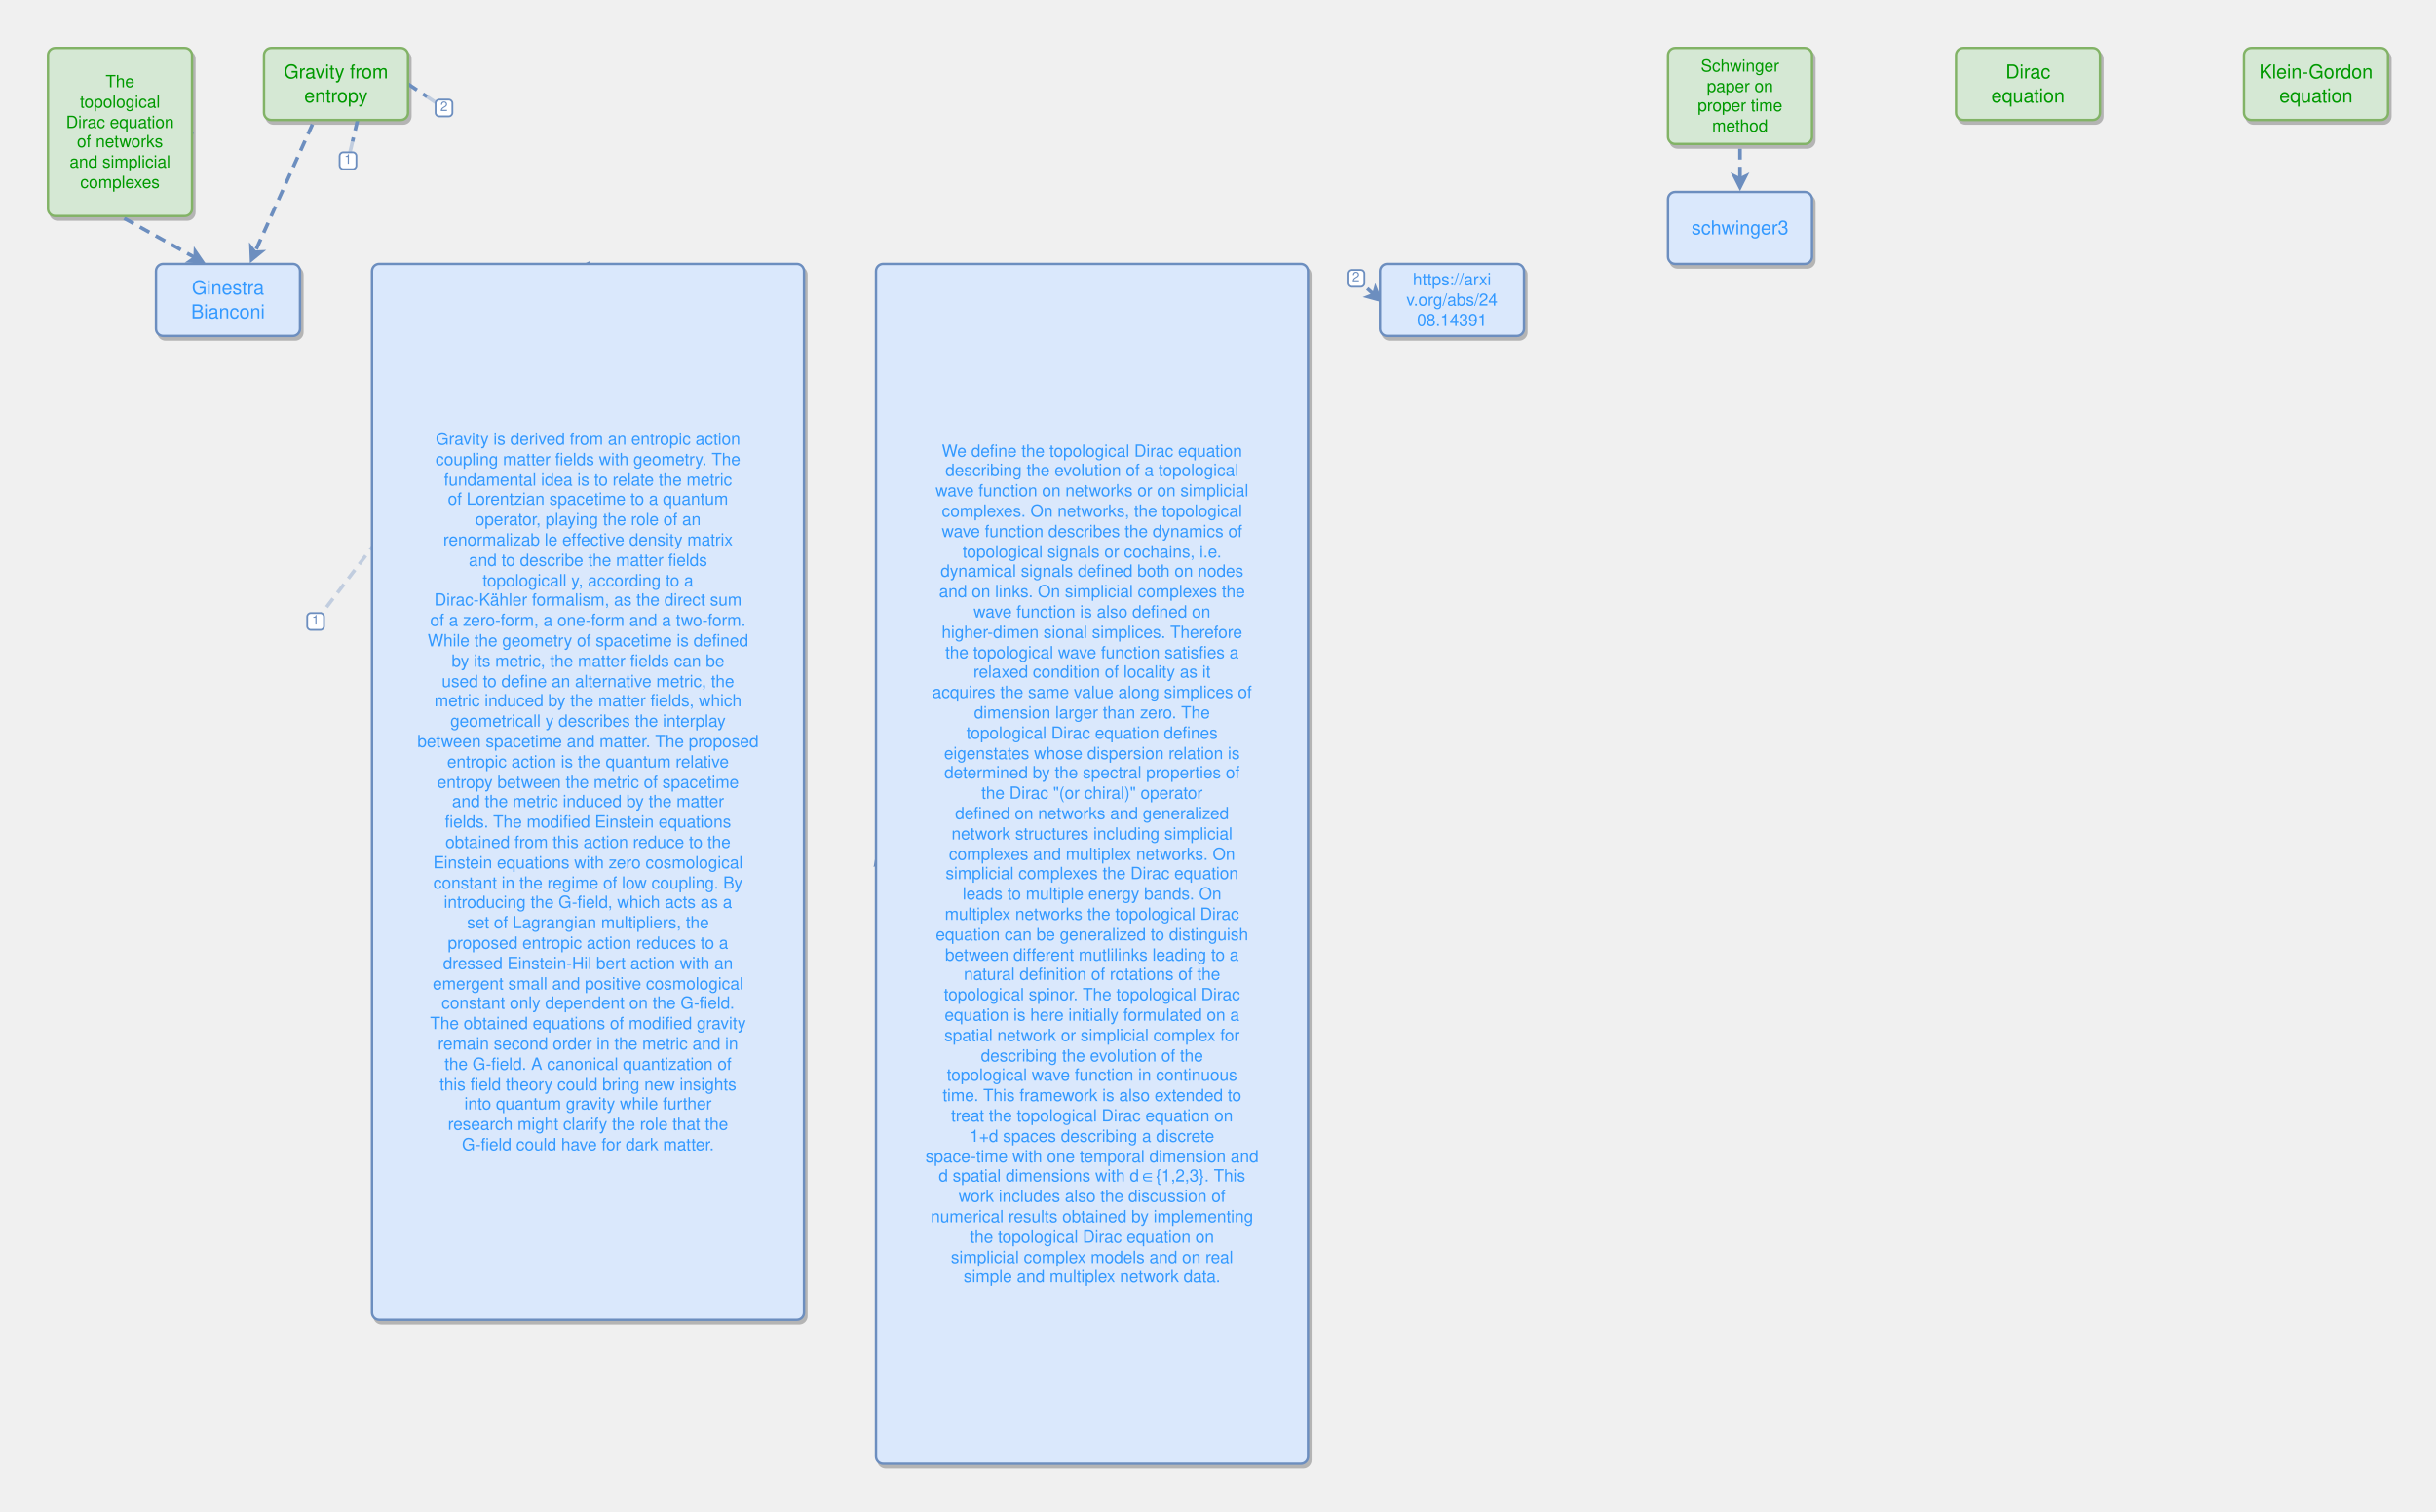
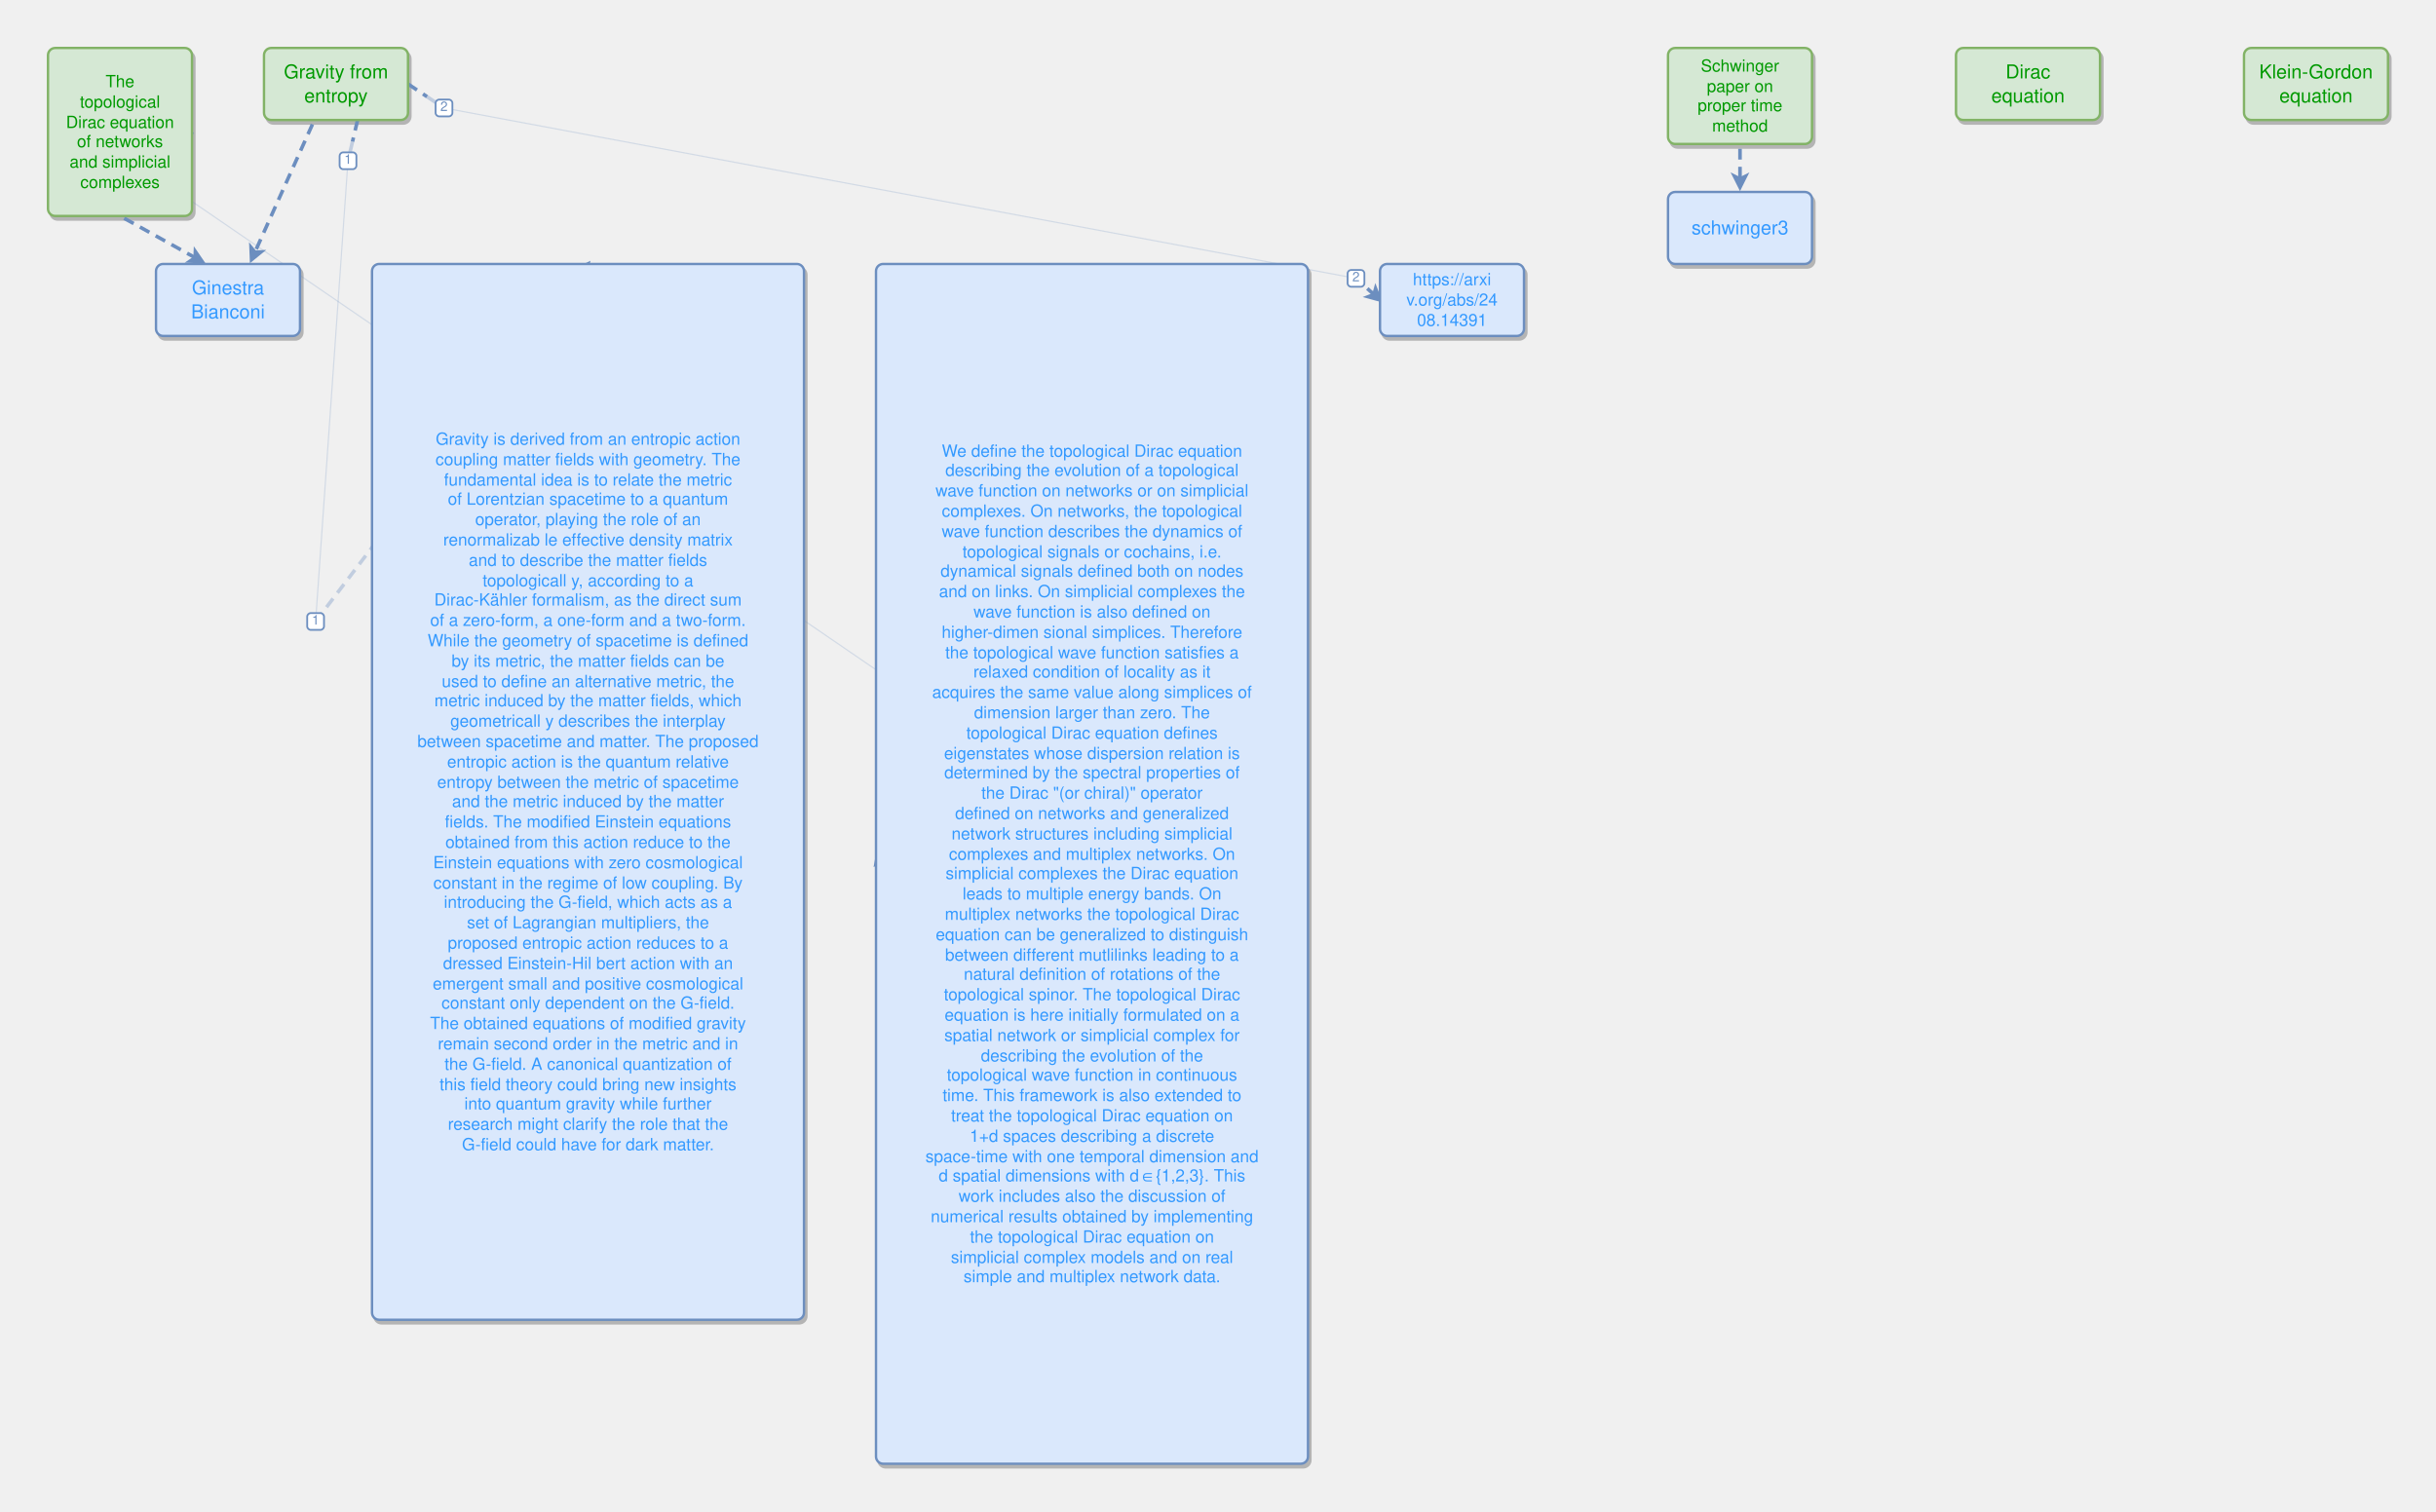
<svg xmlns="http://www.w3.org/2000/svg" width="2030" height="1260" viewBox="0 0 2030 1260">
  <defs>
  </defs>
  <g id="container-shells">
  </g>
  <g id="node-shadows">
    <rect x="1630" y="40" width="120" height="60" rx="6" ry="6" fill="#000000" stroke="#000000" stroke-width="2" opacity="0.25" transform="translate(2,3)" />
    <rect x="1390" y="160" width="120" height="60" rx="6" ry="6" fill="#000000" stroke="#000000" stroke-width="2" opacity="0.25" transform="translate(2,3)" />
    <rect x="130" y="220" width="120" height="60" rx="6" ry="6" fill="#000000" stroke="#000000" stroke-width="2" opacity="0.25" transform="translate(2,3)" />
    <rect x="220" y="40" width="120" height="60" rx="6" ry="6" fill="#000000" stroke="#000000" stroke-width="2" opacity="0.25" transform="translate(2,3)" />
    <rect x="310" y="220" width="360" height="880" rx="6" ry="6" fill="#000000" stroke="#000000" stroke-width="2" opacity="0.25" transform="translate(2,3)" />
    <rect x="1870" y="40" width="120" height="60" rx="6" ry="6" fill="#000000" stroke="#000000" stroke-width="2" opacity="0.25" transform="translate(2,3)" />
    <rect x="1390" y="40" width="120" height="80" rx="6" ry="6" fill="#000000" stroke="#000000" stroke-width="2" opacity="0.25" transform="translate(2,3)" />
    <rect x="40" y="40" width="120" height="140" rx="6" ry="6" fill="#000000" stroke="#000000" stroke-width="2" opacity="0.25" transform="translate(2,3)" />
    <rect x="730" y="220" width="360" height="1000" rx="6" ry="6" fill="#000000" stroke="#000000" stroke-width="2" opacity="0.25" transform="translate(2,3)" />
    <rect x="1150" y="220" width="120" height="60" rx="6" ry="6" fill="#000000" stroke="#000000" stroke-width="2" opacity="0.25" transform="translate(2,3)" />
  </g>
  <g id="edges">
    <g class="edge" data-edge-idx="0" data-edge-base="expresses" data-edge-from="3" data-edge-to="2">
      <line x1="260.36" y1="103.65" x2="212.41" y2="210.20" stroke="#6c8ebf" stroke-width="3" stroke-dasharray="9 6" />
      <path d="M 209.64 216.35 L 209.23 206.30 L 212.41 210.20 L 217.44 209.99 Z" fill="#6c8ebf" stroke="#6c8ebf" stroke-width="3" stroke-miterlimit="10" />
      <text x="236" y="156" text-anchor="middle" dominant-baseline="middle" font-family="Helvetica,Inter,Segoe UI,Arial" font-size="11" paint-order="stroke" stroke="#ffffff" stroke-width="3" stroke-linejoin="round" fill="#6c8ebf">
      </text>
    </g>
    <g class="edge" data-edge-idx="1" data-edge-base="expresses" data-edge-from="3" data-edge-to="4">
+       <line class="edge-ghost" x1="290.00" y1="134.00" x2="263.00" y2="518.00" stroke="#6c8ebf" stroke-width="1" stroke-opacity="0.22" />
      <g class="edge-full" opacity="0">
        <line x1="290.00" y1="134.00" x2="263.00" y2="518.00" stroke="#6c8ebf" stroke-width="3" stroke-dasharray="9 6" />
        <text x="276" y="326" text-anchor="middle" dominant-baseline="middle" font-family="Helvetica,Inter,Segoe UI,Arial" font-size="11" paint-order="stroke" stroke="#ffffff" stroke-width="3" stroke-linejoin="round" fill="#6c8ebf">
      </text>
      </g>
      <g class="edge-stub" data-stub-end="source">
        <line x1="298.00" y1="100.00" x2="293.76" y2="118.00" stroke="#6c8ebf" stroke-width="3" stroke-dasharray="9 6" />
        <line x1="293.76" y1="118.00" x2="290.00" y2="134.00" stroke="#6c8ebf" stroke-width="3" stroke-dasharray="9 6" stroke-opacity="0.35" />
        <g class="edge-badge">
          <rect x="283.00" y="127.00" width="14.00" height="14.00" rx="3" fill="#ffffff" stroke="#6c8ebf" stroke-width="1.5" />
          <text x="290.00" y="134.00" text-anchor="middle" dominant-baseline="central" font-size="11" font-family="Helvetica,Arial,sans-serif" fill="#6c8ebf">1</text>
        </g>
      </g>
      <g class="edge-stub" data-stub-end="target">
        <line x1="369.82" y1="377.76" x2="485.91" y2="225.37" stroke="#6c8ebf" stroke-width="3" stroke-dasharray="9 6" />
        <line x1="263.00" y1="518.00" x2="369.82" y2="377.76" stroke="#6c8ebf" stroke-width="3" stroke-dasharray="9 6" stroke-opacity="0.35" />
        <path d="M 490.00 220.00 L 488.13 229.89 L 485.91 225.37 L 480.97 224.43 Z" fill="#6c8ebf" stroke="#6c8ebf" stroke-width="3" stroke-miterlimit="10" />
        <g class="edge-badge">
          <rect x="256.00" y="511.00" width="14.00" height="14.00" rx="3" fill="#ffffff" stroke="#6c8ebf" stroke-width="1.5" />
          <text x="263.00" y="518.00" text-anchor="middle" dominant-baseline="central" font-size="11" font-family="Helvetica,Arial,sans-serif" fill="#6c8ebf">1</text>
        </g>
      </g>
    </g>
    <g class="edge" data-edge-idx="2" data-edge-base="expresses" data-edge-from="3" data-edge-to="9">
+       <line class="edge-ghost" x1="370.00" y1="90.00" x2="1130.00" y2="232.00" stroke="#6c8ebf" stroke-width="1" stroke-opacity="0.22" />
      <g class="edge-full" opacity="0">
        <line x1="370.00" y1="90.00" x2="1130.00" y2="232.00" stroke="#6c8ebf" stroke-width="3" stroke-dasharray="9 6" />
        <text x="750" y="161" text-anchor="middle" dominant-baseline="middle" font-family="Helvetica,Inter,Segoe UI,Arial" font-size="11" paint-order="stroke" stroke="#ffffff" stroke-width="3" stroke-linejoin="round" fill="#6c8ebf">
      </text>
      </g>
      <g class="edge-stub" data-stub-end="source">
        <line x1="340.00" y1="70.00" x2="355.88" y2="80.59" stroke="#6c8ebf" stroke-width="3" stroke-dasharray="9 6" />
        <line x1="355.88" y1="80.59" x2="370.00" y2="90.00" stroke="#6c8ebf" stroke-width="3" stroke-dasharray="9 6" stroke-opacity="0.35" />
        <g class="edge-badge">
          <rect x="363.00" y="83.00" width="14.00" height="14.00" rx="3" fill="#ffffff" stroke="#6c8ebf" stroke-width="1.5" />
          <text x="370.00" y="90.00" text-anchor="middle" dominant-baseline="central" font-size="11" font-family="Helvetica,Arial,sans-serif" fill="#6c8ebf">2</text>
        </g>
      </g>
      <g class="edge-stub" data-stub-end="target">
        <line x1="1139.41" y1="240.47" x2="1144.98" y2="245.48" stroke="#6c8ebf" stroke-width="3" stroke-dasharray="9 6" />
        <line x1="1130.00" y1="232.00" x2="1139.41" y2="240.47" stroke="#6c8ebf" stroke-width="3" stroke-dasharray="9 6" stroke-opacity="0.35" />
        <path d="M 1150.00 250.00 L 1140.30 247.32 L 1144.98 245.48 L 1146.32 240.63 Z" fill="#6c8ebf" stroke="#6c8ebf" stroke-width="3" stroke-miterlimit="10" />
        <g class="edge-badge">
          <rect x="1123.00" y="225.00" width="14.00" height="14.00" rx="3" fill="#ffffff" stroke="#6c8ebf" stroke-width="1.5" />
          <text x="1130.00" y="232.00" text-anchor="middle" dominant-baseline="central" font-size="11" font-family="Helvetica,Arial,sans-serif" fill="#6c8ebf">2</text>
        </g>
      </g>
    </g>
    <g class="edge" data-edge-idx="3" data-edge-base="expresses" data-edge-from="6" data-edge-to="10">
      <line x1="1450.00" y1="124.00" x2="1450.00" y2="149.25" stroke="#6c8ebf" stroke-width="3" stroke-dasharray="9 6" />
      <path d="M 1450.00 156.00 L 1445.50 147.00 L 1450.00 149.25 L 1454.50 147.00 Z" fill="#6c8ebf" stroke="#6c8ebf" stroke-width="3" stroke-miterlimit="10" />
      <text x="1450" y="136" text-anchor="middle" dominant-baseline="middle" font-family="Helvetica,Inter,Segoe UI,Arial" font-size="11" paint-order="stroke" stroke="#ffffff" stroke-width="3" stroke-linejoin="round" fill="#6c8ebf">
      </text>
    </g>
    <g class="edge" data-edge-idx="4" data-edge-base="expresses" data-edge-from="7" data-edge-to="2">
      <line x1="103.50" y1="181.94" x2="162.60" y2="214.78" stroke="#6c8ebf" stroke-width="3" stroke-dasharray="9 6" />
      <path d="M 168.50 218.06 L 158.45 217.62 L 162.60 214.78 L 162.82 209.75 Z" fill="#6c8ebf" stroke="#6c8ebf" stroke-width="3" stroke-miterlimit="10" />
      <text x="132" y="197" text-anchor="middle" dominant-baseline="middle" font-family="Helvetica,Inter,Segoe UI,Arial" font-size="11" paint-order="stroke" stroke="#ffffff" stroke-width="3" stroke-linejoin="round" fill="#6c8ebf">
      </text>
    </g>
    <g class="edge" data-edge-idx="5" data-edge-base="expresses" data-edge-from="7" data-edge-to="8">
+       <line class="edge-ghost" x1="144.00" y1="157.00" x2="810.00" y2="613.00" stroke="#6c8ebf" stroke-width="1" stroke-opacity="0.22" />
      <g class="edge-full" opacity="0">
        <line x1="144.00" y1="157.00" x2="810.00" y2="613.00" stroke="#6c8ebf" stroke-width="3" stroke-dasharray="9 6" />
        <text x="477" y="385" text-anchor="middle" dominant-baseline="middle" font-family="Helvetica,Inter,Segoe UI,Arial" font-size="11" paint-order="stroke" stroke="#ffffff" stroke-width="3" stroke-linejoin="round" fill="#6c8ebf">
      </text>
      </g>
      <g class="edge-stub" data-stub-end="source">
        <line x1="160.00" y1="110.00" x2="151.53" y2="134.88" stroke="#6c8ebf" stroke-width="3" stroke-dasharray="9 6" />
        <line x1="151.53" y1="134.88" x2="144.00" y2="157.00" stroke="#6c8ebf" stroke-width="3" stroke-dasharray="9 6" stroke-opacity="0.35" />
        <g class="edge-badge">
          <rect x="137.00" y="150.00" width="14.00" height="14.00" rx="3" fill="#ffffff" stroke="#6c8ebf" stroke-width="1.5" />
          <text x="144.00" y="157.00" text-anchor="middle" dominant-baseline="central" font-size="11" font-family="Helvetica,Arial,sans-serif" fill="#6c8ebf">3</text>
        </g>
      </g>
      <g class="edge-stub" data-stub-end="target">
        <line x1="772.35" y1="663.35" x2="734.04" y2="714.59" stroke="#6c8ebf" stroke-width="3" stroke-dasharray="9 6" />
        <line x1="810.00" y1="613.00" x2="772.35" y2="663.35" stroke="#6c8ebf" stroke-width="3" stroke-dasharray="9 6" stroke-opacity="0.35" />
        <path d="M 730.00 720.00 L 731.79 710.10 L 734.04 714.59 L 738.99 715.49 Z" fill="#6c8ebf" stroke="#6c8ebf" stroke-width="3" stroke-miterlimit="10" />
        <g class="edge-badge">
          <rect x="803.00" y="606.00" width="14.00" height="14.00" rx="3" fill="#ffffff" stroke="#6c8ebf" stroke-width="1.5" />
          <text x="810.00" y="613.00" text-anchor="middle" dominant-baseline="central" font-size="11" font-family="Helvetica,Arial,sans-serif" fill="#6c8ebf">3</text>
        </g>
      </g>
    </g>
  </g>
  <g id="nodes">
    <rect x="1630" y="40" width="120" height="60" rx="6" ry="6" fill="#d5e8d4" stroke="#82b366" stroke-width="2" />
    <text x="1690" y="60" text-anchor="middle" dominant-baseline="middle" font-family="Helvetica,Inter,Segoe UI,Arial" font-size="16" font-weight="normal" fill="#009900">Dirac</text>
    <text x="1690" y="80" text-anchor="middle" dominant-baseline="middle" font-family="Helvetica,Inter,Segoe UI,Arial" font-size="16" font-weight="normal" fill="#009900">equation</text>
    <rect x="1390" y="160" width="120" height="60" rx="6" ry="6" fill="#dae8fc" stroke="#6c8ebf" stroke-width="2" />
    <text x="1450" y="190" text-anchor="middle" dominant-baseline="middle" font-family="Helvetica,Inter,Segoe UI,Arial" font-size="16" font-weight="normal" fill="#3399ff">schwinger3</text>
    <rect x="130" y="220" width="120" height="60" rx="6" ry="6" fill="#dae8fc" stroke="#6c8ebf" stroke-width="2" />
    <text x="190" y="240" text-anchor="middle" dominant-baseline="middle" font-family="Helvetica,Inter,Segoe UI,Arial" font-size="16" font-weight="normal" fill="#3399ff">Ginestra</text>
    <text x="190" y="260" text-anchor="middle" dominant-baseline="middle" font-family="Helvetica,Inter,Segoe UI,Arial" font-size="16" font-weight="normal" fill="#3399ff">Bianconi</text>
    <g>
      <rect x="220" y="40" width="120" height="60" rx="6" ry="6" fill="#d5e8d4" stroke="#82b366" stroke-width="2" />
      <text x="280" y="60" text-anchor="middle" dominant-baseline="middle" font-family="Helvetica,Inter,Segoe UI,Arial" font-size="16" font-weight="normal" fill="#009900">Gravity from</text>
      <text x="280" y="80" text-anchor="middle" dominant-baseline="middle" font-family="Helvetica,Inter,Segoe UI,Arial" font-size="16" font-weight="normal" fill="#009900">entropy</text>
    </g>
    <rect x="310" y="220" width="360" height="880" rx="6" ry="6" fill="#dae8fc" stroke="#6c8ebf" stroke-width="2" />
    <text x="490" y="366" text-anchor="middle" dominant-baseline="middle" font-family="Helvetica,Inter,Segoe UI,Arial" font-size="14" font-weight="normal" fill="#3399ff">Gravity is derived from an entropic action</text>
    <text x="490" y="383" text-anchor="middle" dominant-baseline="middle" font-family="Helvetica,Inter,Segoe UI,Arial" font-size="14" font-weight="normal" fill="#3399ff">coupling matter fields with geometry. The</text>
    <text x="490" y="400" text-anchor="middle" dominant-baseline="middle" font-family="Helvetica,Inter,Segoe UI,Arial" font-size="14" font-weight="normal" fill="#3399ff">fundamental idea is to relate the metric</text>
    <text x="490" y="416" text-anchor="middle" dominant-baseline="middle" font-family="Helvetica,Inter,Segoe UI,Arial" font-size="14" font-weight="normal" fill="#3399ff">of Lorentzian spacetime to a quantum</text>
    <text x="490" y="433" text-anchor="middle" dominant-baseline="middle" font-family="Helvetica,Inter,Segoe UI,Arial" font-size="14" font-weight="normal" fill="#3399ff">operator, playing the role of an</text>
    <text x="490" y="450" text-anchor="middle" dominant-baseline="middle" font-family="Helvetica,Inter,Segoe UI,Arial" font-size="14" font-weight="normal" fill="#3399ff">renormalizab le effective density matrix</text>
    <text x="490" y="467" text-anchor="middle" dominant-baseline="middle" font-family="Helvetica,Inter,Segoe UI,Arial" font-size="14" font-weight="normal" fill="#3399ff">and to describe the matter fields</text>
    <text x="490" y="484" text-anchor="middle" dominant-baseline="middle" font-family="Helvetica,Inter,Segoe UI,Arial" font-size="14" font-weight="normal" fill="#3399ff">topologicall y, according to a</text>
    <text x="490" y="500" text-anchor="middle" dominant-baseline="middle" font-family="Helvetica,Inter,Segoe UI,Arial" font-size="14" font-weight="normal" fill="#3399ff">Dirac-Kähler formalism, as the direct sum</text>
    <text x="490" y="517" text-anchor="middle" dominant-baseline="middle" font-family="Helvetica,Inter,Segoe UI,Arial" font-size="14" font-weight="normal" fill="#3399ff">of a zero-form, a one-form and a two-form.</text>
    <text x="490" y="534" text-anchor="middle" dominant-baseline="middle" font-family="Helvetica,Inter,Segoe UI,Arial" font-size="14" font-weight="normal" fill="#3399ff">While the geometry of spacetime is defined</text>
    <text x="490" y="551" text-anchor="middle" dominant-baseline="middle" font-family="Helvetica,Inter,Segoe UI,Arial" font-size="14" font-weight="normal" fill="#3399ff">by its metric, the matter fields can be</text>
    <text x="490" y="568" text-anchor="middle" dominant-baseline="middle" font-family="Helvetica,Inter,Segoe UI,Arial" font-size="14" font-weight="normal" fill="#3399ff">used to define an alternative metric, the</text>
    <text x="490" y="584" text-anchor="middle" dominant-baseline="middle" font-family="Helvetica,Inter,Segoe UI,Arial" font-size="14" font-weight="normal" fill="#3399ff">metric induced by the matter fields, which</text>
    <text x="490" y="601" text-anchor="middle" dominant-baseline="middle" font-family="Helvetica,Inter,Segoe UI,Arial" font-size="14" font-weight="normal" fill="#3399ff">geometricall y describes the interplay</text>
    <text x="490" y="618" text-anchor="middle" dominant-baseline="middle" font-family="Helvetica,Inter,Segoe UI,Arial" font-size="14" font-weight="normal" fill="#3399ff">between spacetime and matter. The proposed</text>
    <text x="490" y="635" text-anchor="middle" dominant-baseline="middle" font-family="Helvetica,Inter,Segoe UI,Arial" font-size="14" font-weight="normal" fill="#3399ff">entropic action is the quantum relative</text>
    <text x="490" y="652" text-anchor="middle" dominant-baseline="middle" font-family="Helvetica,Inter,Segoe UI,Arial" font-size="14" font-weight="normal" fill="#3399ff">entropy between the metric of spacetime</text>
    <text x="490" y="668" text-anchor="middle" dominant-baseline="middle" font-family="Helvetica,Inter,Segoe UI,Arial" font-size="14" font-weight="normal" fill="#3399ff">and the metric induced by the matter</text>
    <text x="490" y="685" text-anchor="middle" dominant-baseline="middle" font-family="Helvetica,Inter,Segoe UI,Arial" font-size="14" font-weight="normal" fill="#3399ff">fields. The modified Einstein equations</text>
    <text x="490" y="702" text-anchor="middle" dominant-baseline="middle" font-family="Helvetica,Inter,Segoe UI,Arial" font-size="14" font-weight="normal" fill="#3399ff">obtained from this action reduce to the</text>
    <text x="490" y="719" text-anchor="middle" dominant-baseline="middle" font-family="Helvetica,Inter,Segoe UI,Arial" font-size="14" font-weight="normal" fill="#3399ff">Einstein equations with zero cosmological</text>
    <text x="490" y="736" text-anchor="middle" dominant-baseline="middle" font-family="Helvetica,Inter,Segoe UI,Arial" font-size="14" font-weight="normal" fill="#3399ff">constant in the regime of low coupling. By</text>
    <text x="490" y="752" text-anchor="middle" dominant-baseline="middle" font-family="Helvetica,Inter,Segoe UI,Arial" font-size="14" font-weight="normal" fill="#3399ff">introducing the G-field, which acts as a</text>
    <text x="490" y="769" text-anchor="middle" dominant-baseline="middle" font-family="Helvetica,Inter,Segoe UI,Arial" font-size="14" font-weight="normal" fill="#3399ff">set of Lagrangian multipliers, the</text>
    <text x="490" y="786" text-anchor="middle" dominant-baseline="middle" font-family="Helvetica,Inter,Segoe UI,Arial" font-size="14" font-weight="normal" fill="#3399ff">proposed entropic action reduces to a</text>
    <text x="490" y="803" text-anchor="middle" dominant-baseline="middle" font-family="Helvetica,Inter,Segoe UI,Arial" font-size="14" font-weight="normal" fill="#3399ff">dressed Einstein-Hil bert action with an</text>
    <text x="490" y="820" text-anchor="middle" dominant-baseline="middle" font-family="Helvetica,Inter,Segoe UI,Arial" font-size="14" font-weight="normal" fill="#3399ff">emergent small and positive cosmological</text>
    <text x="490" y="836" text-anchor="middle" dominant-baseline="middle" font-family="Helvetica,Inter,Segoe UI,Arial" font-size="14" font-weight="normal" fill="#3399ff">constant only dependent on the G-field.</text>
    <text x="490" y="853" text-anchor="middle" dominant-baseline="middle" font-family="Helvetica,Inter,Segoe UI,Arial" font-size="14" font-weight="normal" fill="#3399ff">The obtained equations of modified gravity</text>
    <text x="490" y="870" text-anchor="middle" dominant-baseline="middle" font-family="Helvetica,Inter,Segoe UI,Arial" font-size="14" font-weight="normal" fill="#3399ff">remain second order in the metric and in</text>
    <text x="490" y="887" text-anchor="middle" dominant-baseline="middle" font-family="Helvetica,Inter,Segoe UI,Arial" font-size="14" font-weight="normal" fill="#3399ff">the G-field. A canonical quantization of</text>
    <text x="490" y="904" text-anchor="middle" dominant-baseline="middle" font-family="Helvetica,Inter,Segoe UI,Arial" font-size="14" font-weight="normal" fill="#3399ff">this field theory could bring new insights</text>
    <text x="490" y="920" text-anchor="middle" dominant-baseline="middle" font-family="Helvetica,Inter,Segoe UI,Arial" font-size="14" font-weight="normal" fill="#3399ff">into quantum gravity while further</text>
    <text x="490" y="937" text-anchor="middle" dominant-baseline="middle" font-family="Helvetica,Inter,Segoe UI,Arial" font-size="14" font-weight="normal" fill="#3399ff">research might clarify the role that the</text>
    <text x="490" y="954" text-anchor="middle" dominant-baseline="middle" font-family="Helvetica,Inter,Segoe UI,Arial" font-size="14" font-weight="normal" fill="#3399ff">G-field could have for dark matter.</text>
    <rect x="1870" y="40" width="120" height="60" rx="6" ry="6" fill="#d5e8d4" stroke="#82b366" stroke-width="2" />
    <text x="1930" y="60" text-anchor="middle" dominant-baseline="middle" font-family="Helvetica,Inter,Segoe UI,Arial" font-size="16" font-weight="normal" fill="#009900">Klein-Gordon</text>
    <text x="1930" y="80" text-anchor="middle" dominant-baseline="middle" font-family="Helvetica,Inter,Segoe UI,Arial" font-size="16" font-weight="normal" fill="#009900">equation</text>
    <g>
      <rect x="1390" y="40" width="120" height="80" rx="6" ry="6" fill="#d5e8d4" stroke="#82b366" stroke-width="2" />
      <text x="1450" y="55" text-anchor="middle" dominant-baseline="middle" font-family="Helvetica,Inter,Segoe UI,Arial" font-size="14" font-weight="normal" fill="#009900">Schwinger</text>
      <text x="1450" y="72" text-anchor="middle" dominant-baseline="middle" font-family="Helvetica,Inter,Segoe UI,Arial" font-size="14" font-weight="normal" fill="#009900">paper on</text>
      <text x="1450" y="88" text-anchor="middle" dominant-baseline="middle" font-family="Helvetica,Inter,Segoe UI,Arial" font-size="14" font-weight="normal" fill="#009900">proper time</text>
      <text x="1450" y="105" text-anchor="middle" dominant-baseline="middle" font-family="Helvetica,Inter,Segoe UI,Arial" font-size="14" font-weight="normal" fill="#009900">method</text>
    </g>
    <g>
      <rect x="40" y="40" width="120" height="140" rx="6" ry="6" fill="#d5e8d4" stroke="#82b366" stroke-width="2" />
      <text x="100" y="68" text-anchor="middle" dominant-baseline="middle" font-family="Helvetica,Inter,Segoe UI,Arial" font-size="14" font-weight="normal" fill="#009900">The</text>
      <text x="100" y="85" text-anchor="middle" dominant-baseline="middle" font-family="Helvetica,Inter,Segoe UI,Arial" font-size="14" font-weight="normal" fill="#009900">topological</text>
      <text x="100" y="102" text-anchor="middle" dominant-baseline="middle" font-family="Helvetica,Inter,Segoe UI,Arial" font-size="14" font-weight="normal" fill="#009900">Dirac equation</text>
      <text x="100" y="118" text-anchor="middle" dominant-baseline="middle" font-family="Helvetica,Inter,Segoe UI,Arial" font-size="14" font-weight="normal" fill="#009900">of networks</text>
      <text x="100" y="135" text-anchor="middle" dominant-baseline="middle" font-family="Helvetica,Inter,Segoe UI,Arial" font-size="14" font-weight="normal" fill="#009900">and simplicial</text>
      <text x="100" y="152" text-anchor="middle" dominant-baseline="middle" font-family="Helvetica,Inter,Segoe UI,Arial" font-size="14" font-weight="normal" fill="#009900">complexes</text>
    </g>
    <rect x="730" y="220" width="360" height="1000" rx="6" ry="6" fill="#dae8fc" stroke="#6c8ebf" stroke-width="2" />
    <text x="910" y="376" text-anchor="middle" dominant-baseline="middle" font-family="Helvetica,Inter,Segoe UI,Arial" font-size="14" font-weight="normal" fill="#3399ff">We define the topological Dirac equation</text>
    <text x="910" y="392" text-anchor="middle" dominant-baseline="middle" font-family="Helvetica,Inter,Segoe UI,Arial" font-size="14" font-weight="normal" fill="#3399ff">describing the evolution of a topological</text>
    <text x="910" y="409" text-anchor="middle" dominant-baseline="middle" font-family="Helvetica,Inter,Segoe UI,Arial" font-size="14" font-weight="normal" fill="#3399ff">wave function on networks or on simplicial</text>
    <text x="910" y="426" text-anchor="middle" dominant-baseline="middle" font-family="Helvetica,Inter,Segoe UI,Arial" font-size="14" font-weight="normal" fill="#3399ff">complexes. On networks, the topological</text>
    <text x="910" y="443" text-anchor="middle" dominant-baseline="middle" font-family="Helvetica,Inter,Segoe UI,Arial" font-size="14" font-weight="normal" fill="#3399ff">wave function describes the dynamics of</text>
    <text x="910" y="460" text-anchor="middle" dominant-baseline="middle" font-family="Helvetica,Inter,Segoe UI,Arial" font-size="14" font-weight="normal" fill="#3399ff">topological signals or cochains, i.e.</text>
    <text x="910" y="476" text-anchor="middle" dominant-baseline="middle" font-family="Helvetica,Inter,Segoe UI,Arial" font-size="14" font-weight="normal" fill="#3399ff">dynamical signals defined both on nodes</text>
    <text x="910" y="493" text-anchor="middle" dominant-baseline="middle" font-family="Helvetica,Inter,Segoe UI,Arial" font-size="14" font-weight="normal" fill="#3399ff">and on links. On simplicial complexes the</text>
    <text x="910" y="510" text-anchor="middle" dominant-baseline="middle" font-family="Helvetica,Inter,Segoe UI,Arial" font-size="14" font-weight="normal" fill="#3399ff">wave function is also defined on</text>
    <text x="910" y="527" text-anchor="middle" dominant-baseline="middle" font-family="Helvetica,Inter,Segoe UI,Arial" font-size="14" font-weight="normal" fill="#3399ff">higher-dimen sional simplices. Therefore</text>
    <text x="910" y="544" text-anchor="middle" dominant-baseline="middle" font-family="Helvetica,Inter,Segoe UI,Arial" font-size="14" font-weight="normal" fill="#3399ff">the topological wave function satisfies a</text>
    <text x="910" y="560" text-anchor="middle" dominant-baseline="middle" font-family="Helvetica,Inter,Segoe UI,Arial" font-size="14" font-weight="normal" fill="#3399ff">relaxed condition of locality as it</text>
    <text x="910" y="577" text-anchor="middle" dominant-baseline="middle" font-family="Helvetica,Inter,Segoe UI,Arial" font-size="14" font-weight="normal" fill="#3399ff">acquires the same value along simplices of</text>
    <text x="910" y="594" text-anchor="middle" dominant-baseline="middle" font-family="Helvetica,Inter,Segoe UI,Arial" font-size="14" font-weight="normal" fill="#3399ff">dimension larger than zero. The</text>
    <text x="910" y="611" text-anchor="middle" dominant-baseline="middle" font-family="Helvetica,Inter,Segoe UI,Arial" font-size="14" font-weight="normal" fill="#3399ff">topological Dirac equation defines</text>
    <text x="910" y="628" text-anchor="middle" dominant-baseline="middle" font-family="Helvetica,Inter,Segoe UI,Arial" font-size="14" font-weight="normal" fill="#3399ff">eigenstates whose dispersion relation is</text>
    <text x="910" y="644" text-anchor="middle" dominant-baseline="middle" font-family="Helvetica,Inter,Segoe UI,Arial" font-size="14" font-weight="normal" fill="#3399ff">determined by the spectral properties of</text>
    <text x="910" y="661" text-anchor="middle" dominant-baseline="middle" font-family="Helvetica,Inter,Segoe UI,Arial" font-size="14" font-weight="normal" fill="#3399ff">the Dirac "(or chiral)" operator</text>
    <text x="910" y="678" text-anchor="middle" dominant-baseline="middle" font-family="Helvetica,Inter,Segoe UI,Arial" font-size="14" font-weight="normal" fill="#3399ff">defined on networks and generalized</text>
    <text x="910" y="695" text-anchor="middle" dominant-baseline="middle" font-family="Helvetica,Inter,Segoe UI,Arial" font-size="14" font-weight="normal" fill="#3399ff">network structures including simplicial</text>
    <text x="910" y="712" text-anchor="middle" dominant-baseline="middle" font-family="Helvetica,Inter,Segoe UI,Arial" font-size="14" font-weight="normal" fill="#3399ff">complexes and multiplex networks. On</text>
    <text x="910" y="728" text-anchor="middle" dominant-baseline="middle" font-family="Helvetica,Inter,Segoe UI,Arial" font-size="14" font-weight="normal" fill="#3399ff">simplicial complexes the Dirac equation</text>
    <text x="910" y="745" text-anchor="middle" dominant-baseline="middle" font-family="Helvetica,Inter,Segoe UI,Arial" font-size="14" font-weight="normal" fill="#3399ff">leads to multiple energy bands. On</text>
    <text x="910" y="762" text-anchor="middle" dominant-baseline="middle" font-family="Helvetica,Inter,Segoe UI,Arial" font-size="14" font-weight="normal" fill="#3399ff">multiplex networks the topological Dirac</text>
    <text x="910" y="779" text-anchor="middle" dominant-baseline="middle" font-family="Helvetica,Inter,Segoe UI,Arial" font-size="14" font-weight="normal" fill="#3399ff">equation can be generalized to distinguish</text>
    <text x="910" y="796" text-anchor="middle" dominant-baseline="middle" font-family="Helvetica,Inter,Segoe UI,Arial" font-size="14" font-weight="normal" fill="#3399ff">between different mutlilinks leading to a</text>
    <text x="910" y="812" text-anchor="middle" dominant-baseline="middle" font-family="Helvetica,Inter,Segoe UI,Arial" font-size="14" font-weight="normal" fill="#3399ff">natural definition of rotations of the</text>
    <text x="910" y="829" text-anchor="middle" dominant-baseline="middle" font-family="Helvetica,Inter,Segoe UI,Arial" font-size="14" font-weight="normal" fill="#3399ff">topological spinor. The topological Dirac</text>
    <text x="910" y="846" text-anchor="middle" dominant-baseline="middle" font-family="Helvetica,Inter,Segoe UI,Arial" font-size="14" font-weight="normal" fill="#3399ff">equation is here initially formulated on a</text>
    <text x="910" y="863" text-anchor="middle" dominant-baseline="middle" font-family="Helvetica,Inter,Segoe UI,Arial" font-size="14" font-weight="normal" fill="#3399ff">spatial network or simplicial complex for</text>
    <text x="910" y="880" text-anchor="middle" dominant-baseline="middle" font-family="Helvetica,Inter,Segoe UI,Arial" font-size="14" font-weight="normal" fill="#3399ff">describing the evolution of the</text>
    <text x="910" y="896" text-anchor="middle" dominant-baseline="middle" font-family="Helvetica,Inter,Segoe UI,Arial" font-size="14" font-weight="normal" fill="#3399ff">topological wave function in continuous</text>
    <text x="910" y="913" text-anchor="middle" dominant-baseline="middle" font-family="Helvetica,Inter,Segoe UI,Arial" font-size="14" font-weight="normal" fill="#3399ff">time. This framework is also extended to</text>
    <text x="910" y="930" text-anchor="middle" dominant-baseline="middle" font-family="Helvetica,Inter,Segoe UI,Arial" font-size="14" font-weight="normal" fill="#3399ff">treat the topological Dirac equation on</text>
    <text x="910" y="947" text-anchor="middle" dominant-baseline="middle" font-family="Helvetica,Inter,Segoe UI,Arial" font-size="14" font-weight="normal" fill="#3399ff">1+d spaces describing a discrete</text>
    <text x="910" y="964" text-anchor="middle" dominant-baseline="middle" font-family="Helvetica,Inter,Segoe UI,Arial" font-size="14" font-weight="normal" fill="#3399ff">space-time with one temporal dimension and</text>
    <text x="910" y="980" text-anchor="middle" dominant-baseline="middle" font-family="Helvetica,Inter,Segoe UI,Arial" font-size="14" font-weight="normal" fill="#3399ff">d spatial dimensions with d∈{1,2,3}. This</text>
    <text x="910" y="997" text-anchor="middle" dominant-baseline="middle" font-family="Helvetica,Inter,Segoe UI,Arial" font-size="14" font-weight="normal" fill="#3399ff">work includes also the discussion of</text>
    <text x="910" y="1014" text-anchor="middle" dominant-baseline="middle" font-family="Helvetica,Inter,Segoe UI,Arial" font-size="14" font-weight="normal" fill="#3399ff">numerical results obtained by implementing</text>
    <text x="910" y="1031" text-anchor="middle" dominant-baseline="middle" font-family="Helvetica,Inter,Segoe UI,Arial" font-size="14" font-weight="normal" fill="#3399ff">the topological Dirac equation on</text>
    <text x="910" y="1048" text-anchor="middle" dominant-baseline="middle" font-family="Helvetica,Inter,Segoe UI,Arial" font-size="14" font-weight="normal" fill="#3399ff">simplicial complex models and on real</text>
    <text x="910" y="1064" text-anchor="middle" dominant-baseline="middle" font-family="Helvetica,Inter,Segoe UI,Arial" font-size="14" font-weight="normal" fill="#3399ff">simple and multiplex network data.</text>
    <rect x="1150" y="220" width="120" height="60" rx="6" ry="6" fill="#dae8fc" stroke="#6c8ebf" stroke-width="2" />
    <text x="1210" y="233" text-anchor="middle" dominant-baseline="middle" font-family="Helvetica,Inter,Segoe UI,Arial" font-size="14" font-weight="normal" fill="#3399ff">https://arxi</text>
    <text x="1210" y="250" text-anchor="middle" dominant-baseline="middle" font-family="Helvetica,Inter,Segoe UI,Arial" font-size="14" font-weight="normal" fill="#3399ff">v.org/abs/24</text>
    <text x="1210" y="267" text-anchor="middle" dominant-baseline="middle" font-family="Helvetica,Inter,Segoe UI,Arial" font-size="14" font-weight="normal" fill="#3399ff">08.14391</text>
  </g>
</svg>
